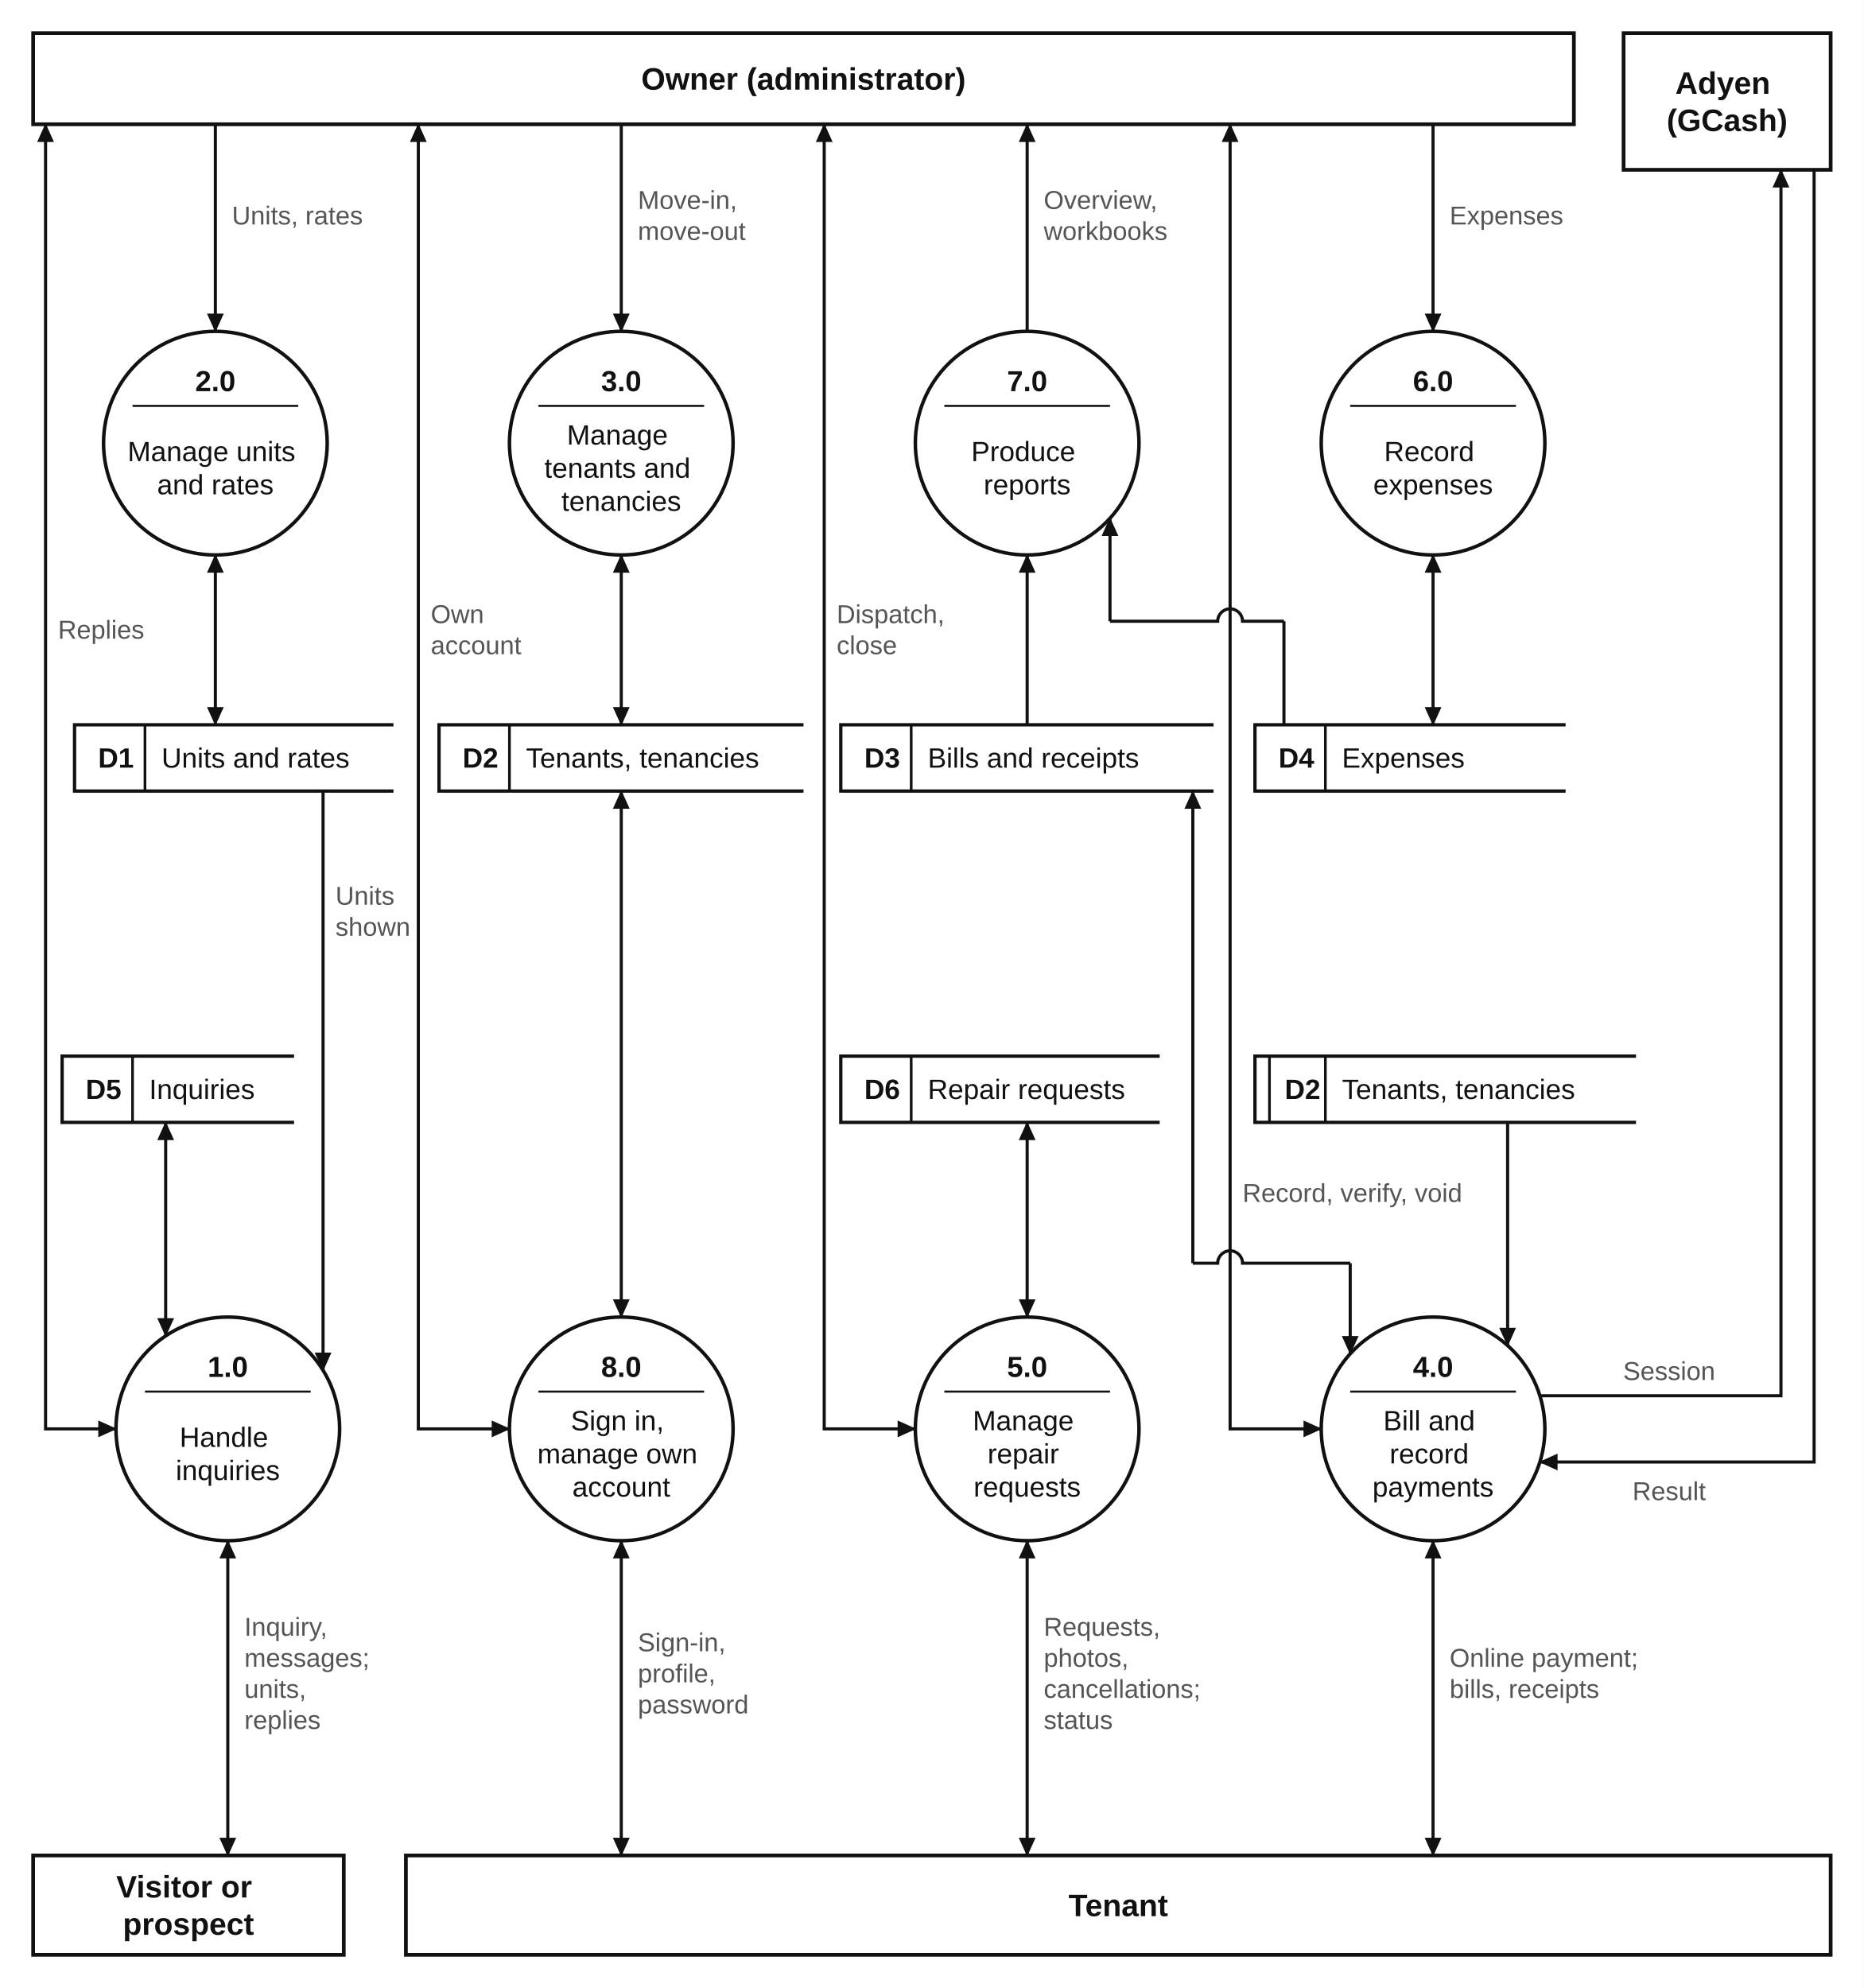
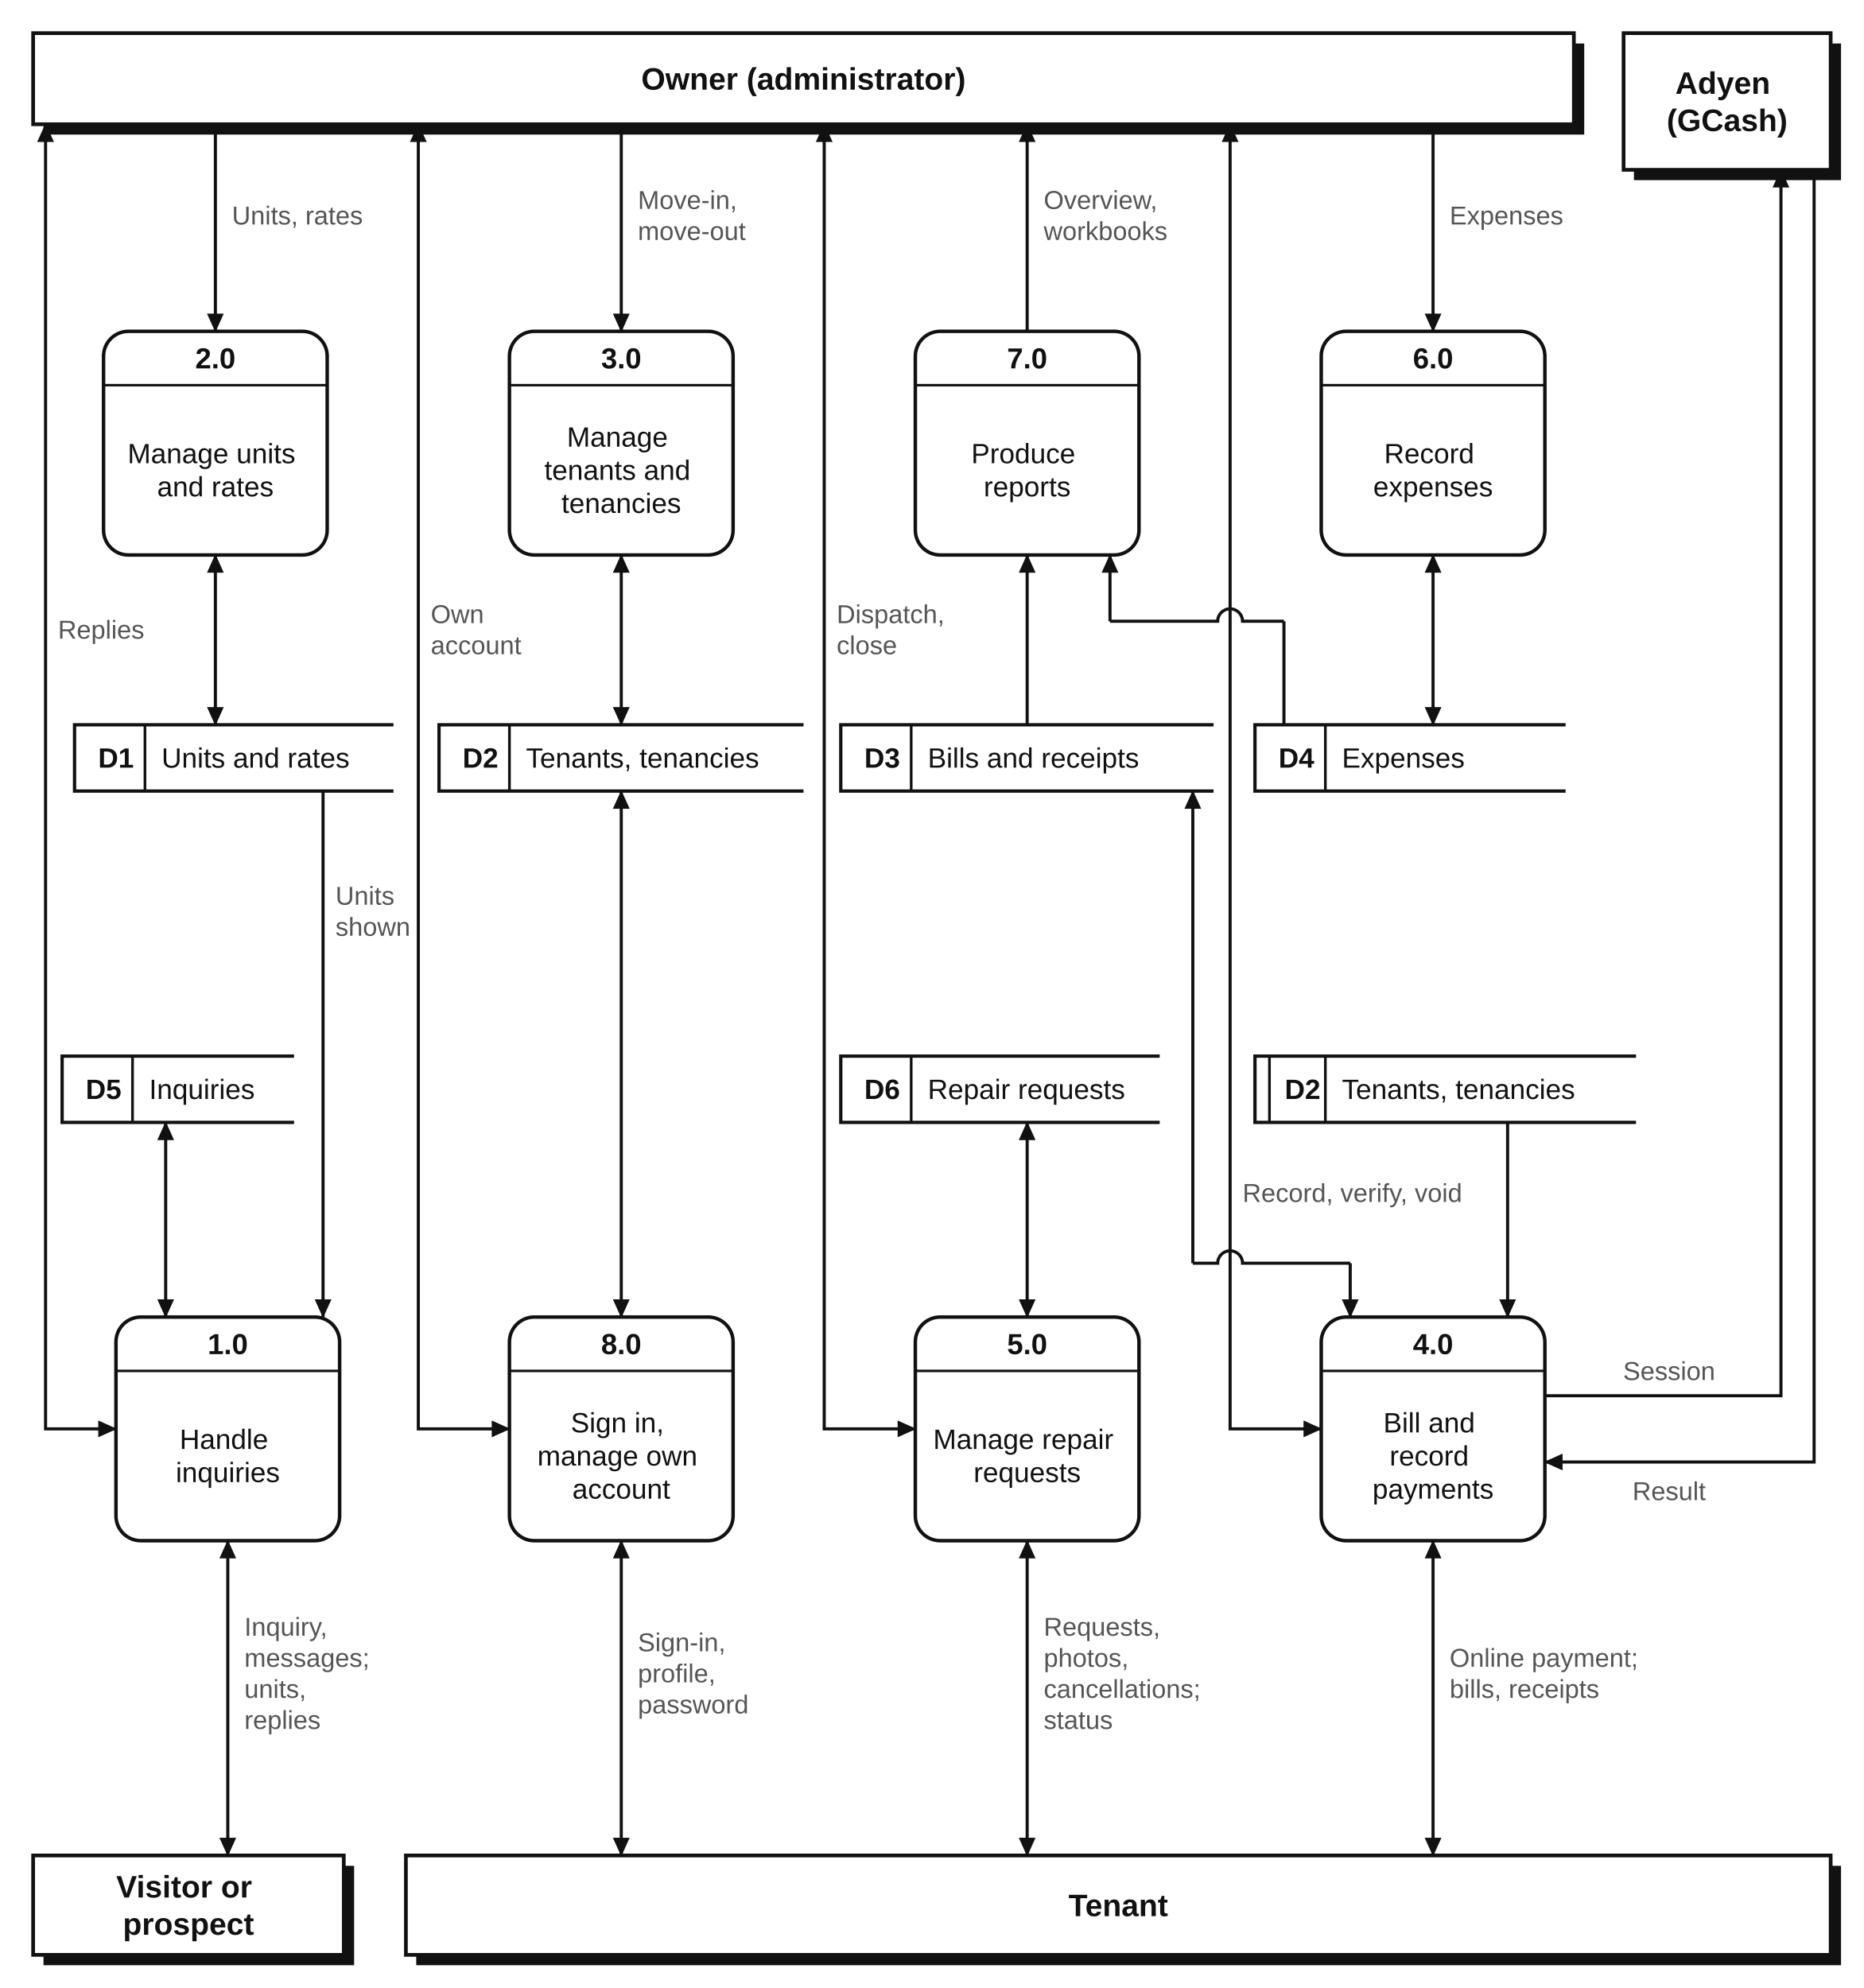
<svg xmlns="http://www.w3.org/2000/svg" width="900" height="960" viewBox="0 0 900 960">
  <rect width="900" height="960" fill="#fff" />
  <defs>
    <marker id="arr" viewBox="0 0 10 10" refX="9.5" refY="5" markerWidth="9" markerHeight="9" orient="auto-start-reverse" markerUnits="userSpaceOnUse">
      <path d="M0,0.5 L10,5 L0,9.5 Z" fill="#111" />
    </marker>
    <marker id="arrS" viewBox="0 0 10 10" refX="9.5" refY="5" markerWidth="9" markerHeight="9" orient="auto-start-reverse" markerUnits="userSpaceOnUse">
      <path d="M0,0.5 L10,5 L0,9.5 Z" fill="#111" />
    </marker>
  </defs>
+   <rect x="21" y="21" width="744" height="44" fill="#111" />
  <rect x="16" y="16" width="744" height="44" rx="0" fill="#fff" stroke="#111" stroke-width="1.8" />
  <text x="388" y="43.3" font-family="Arial, Helvetica, sans-serif" font-size="15" text-anchor="middle" fill="#111" font-weight="bold">
    <tspan x="388" dy="0">Owner (administrator)</tspan>
  </text>
+   <rect x="789" y="21" width="100" height="66" fill="#111" />
  <rect x="784" y="16" width="100" height="66" rx="0" fill="#fff" stroke="#111" stroke-width="1.8" />
  <text x="834" y="45.3" font-family="Arial, Helvetica, sans-serif" font-size="15" text-anchor="middle" fill="#111" font-weight="bold">
    <tspan x="834" dy="0">Adyen</tspan>
    <tspan x="834" dy="18">(GCash)</tspan>
  </text>
+   <rect x="21" y="901" width="150" height="48" fill="#111" />
  <rect x="16" y="896" width="150" height="48" rx="0" fill="#fff" stroke="#111" stroke-width="1.8" />
  <text x="91" y="916.3" font-family="Arial, Helvetica, sans-serif" font-size="15" text-anchor="middle" fill="#111" font-weight="bold">
    <tspan x="91" dy="0">Visitor or</tspan>
    <tspan x="91" dy="18">prospect</tspan>
  </text>
+   <rect x="201" y="901" width="688" height="48" fill="#111" />
  <rect x="196" y="896" width="688" height="48" rx="0" fill="#fff" stroke="#111" stroke-width="1.8" />
  <text x="540" y="925.3" font-family="Arial, Helvetica, sans-serif" font-size="15" text-anchor="middle" fill="#111" font-weight="bold">
    <tspan x="540" dy="0">Tenant</tspan>
  </text>
  <path d="M190,350 H36 V382 H190" fill="#fff" stroke="#111" stroke-width="1.6" />
  <path d="M70,350 L70,382" fill="none" stroke="#111" stroke-width="1.3" />
  <text x="56" y="370.7" font-family="Arial, Helvetica, sans-serif" font-size="13.5" text-anchor="middle" fill="#111" font-weight="bold">
    <tspan x="56" dy="0">D1</tspan>
  </text>
  <text x="78" y="370.7" font-family="Arial, Helvetica, sans-serif" font-size="13.5" text-anchor="start" fill="#111">
    <tspan x="78" dy="0">Units and rates</tspan>
  </text>
  <path d="M388,350 H212 V382 H388" fill="#fff" stroke="#111" stroke-width="1.6" />
  <path d="M246,350 L246,382" fill="none" stroke="#111" stroke-width="1.3" />
  <text x="232" y="370.7" font-family="Arial, Helvetica, sans-serif" font-size="13.5" text-anchor="middle" fill="#111" font-weight="bold">
    <tspan x="232" dy="0">D2</tspan>
  </text>
  <text x="254" y="370.7" font-family="Arial, Helvetica, sans-serif" font-size="13.5" text-anchor="start" fill="#111">
    <tspan x="254" dy="0">Tenants, tenancies</tspan>
  </text>
  <path d="M586,350 H406 V382 H586" fill="#fff" stroke="#111" stroke-width="1.6" />
  <path d="M440,350 L440,382" fill="none" stroke="#111" stroke-width="1.3" />
  <text x="426" y="370.7" font-family="Arial, Helvetica, sans-serif" font-size="13.5" text-anchor="middle" fill="#111" font-weight="bold">
    <tspan x="426" dy="0">D3</tspan>
  </text>
  <text x="448" y="370.7" font-family="Arial, Helvetica, sans-serif" font-size="13.5" text-anchor="start" fill="#111">
    <tspan x="448" dy="0">Bills and receipts</tspan>
  </text>
  <path d="M756,350 H606 V382 H756" fill="#fff" stroke="#111" stroke-width="1.6" />
  <path d="M640,350 L640,382" fill="none" stroke="#111" stroke-width="1.3" />
  <text x="626" y="370.7" font-family="Arial, Helvetica, sans-serif" font-size="13.5" text-anchor="middle" fill="#111" font-weight="bold">
    <tspan x="626" dy="0">D4</tspan>
  </text>
  <text x="648" y="370.7" font-family="Arial, Helvetica, sans-serif" font-size="13.5" text-anchor="start" fill="#111">
    <tspan x="648" dy="0">Expenses</tspan>
  </text>
  <path d="M142,510 H30 V542 H142" fill="#fff" stroke="#111" stroke-width="1.6" />
  <path d="M64,510 L64,542" fill="none" stroke="#111" stroke-width="1.3" />
  <text x="50" y="530.7" font-family="Arial, Helvetica, sans-serif" font-size="13.5" text-anchor="middle" fill="#111" font-weight="bold">
    <tspan x="50" dy="0">D5</tspan>
  </text>
  <text x="72" y="530.7" font-family="Arial, Helvetica, sans-serif" font-size="13.5" text-anchor="start" fill="#111">
    <tspan x="72" dy="0">Inquiries</tspan>
  </text>
  <path d="M560,510 H406 V542 H560" fill="#fff" stroke="#111" stroke-width="1.6" />
  <path d="M440,510 L440,542" fill="none" stroke="#111" stroke-width="1.3" />
  <text x="426" y="530.7" font-family="Arial, Helvetica, sans-serif" font-size="13.5" text-anchor="middle" fill="#111" font-weight="bold">
    <tspan x="426" dy="0">D6</tspan>
  </text>
  <text x="448" y="530.7" font-family="Arial, Helvetica, sans-serif" font-size="13.5" text-anchor="start" fill="#111">
    <tspan x="448" dy="0">Repair requests</tspan>
  </text>
  <path d="M790,510 H606 V542 H790" fill="#fff" stroke="#111" stroke-width="1.6" />
  <path d="M640,510 L640,542" fill="none" stroke="#111" stroke-width="1.3" />
  <path d="M613,510 L613,542" fill="none" stroke="#111" stroke-width="1.3" />
  <text x="629" y="530.7" font-family="Arial, Helvetica, sans-serif" font-size="13.5" text-anchor="middle" fill="#111" font-weight="bold">
    <tspan x="629" dy="0">D2</tspan>
  </text>
  <text x="648" y="530.7" font-family="Arial, Helvetica, sans-serif" font-size="13.5" text-anchor="start" fill="#111">
    <tspan x="648" dy="0">Tenants, tenancies</tspan>
  </text>
  <path d="M104,60 L104,160" fill="none" stroke="#111" stroke-width="1.5" marker-end="url(#arr)" />
  <text x="112" y="108.4" font-family="Arial, Helvetica, sans-serif" font-size="12.5" text-anchor="start" fill="#555">
    <tspan x="112" dy="0">Units, rates</tspan>
  </text>
  <path d="M300,60 L300,160" fill="none" stroke="#111" stroke-width="1.5" marker-end="url(#arr)" />
  <text x="308" y="100.9" font-family="Arial, Helvetica, sans-serif" font-size="12.5" text-anchor="start" fill="#555">
    <tspan x="308" dy="0">Move-in,</tspan>
    <tspan x="308" dy="15">move-out</tspan>
  </text>
  <path d="M496,60 L496,160" fill="none" stroke="#111" stroke-width="1.5" marker-start="url(#arrS)" />
  <text x="504" y="100.9" font-family="Arial, Helvetica, sans-serif" font-size="12.5" text-anchor="start" fill="#555">
    <tspan x="504" dy="0">Overview,</tspan>
    <tspan x="504" dy="15">workbooks</tspan>
  </text>
  <path d="M692,60 L692,160" fill="none" stroke="#111" stroke-width="1.5" marker-end="url(#arr)" />
  <text x="700" y="108.4" font-family="Arial, Helvetica, sans-serif" font-size="12.5" text-anchor="start" fill="#555">
    <tspan x="700" dy="0">Expenses</tspan>
  </text>
  <path d="M22,60 L22,690 L56,690" fill="none" stroke="#111" stroke-width="1.5" marker-start="url(#arrS)" marker-end="url(#arr)" />
  <text x="28" y="308.4" font-family="Arial, Helvetica, sans-serif" font-size="12.5" text-anchor="start" fill="#555">
    <tspan x="28" dy="0">Replies</tspan>
  </text>
  <path d="M202,60 L202,690 L246,690" fill="none" stroke="#111" stroke-width="1.5" marker-start="url(#arrS)" marker-end="url(#arr)" />
  <text x="208" y="300.9" font-family="Arial, Helvetica, sans-serif" font-size="12.5" text-anchor="start" fill="#555">
    <tspan x="208" dy="0">Own</tspan>
    <tspan x="208" dy="15">account</tspan>
  </text>
  <path d="M398,60 L398,690 L442,690" fill="none" stroke="#111" stroke-width="1.5" marker-start="url(#arrS)" marker-end="url(#arr)" />
  <text x="404" y="300.9" font-family="Arial, Helvetica, sans-serif" font-size="12.5" text-anchor="start" fill="#555">
    <tspan x="404" dy="0">Dispatch,</tspan>
    <tspan x="404" dy="15">close</tspan>
  </text>
  <path d="M594,60 L594,690 L638,690" fill="none" stroke="#111" stroke-width="1.5" marker-start="url(#arrS)" marker-end="url(#arr)" />
  <text x="600" y="580.4" font-family="Arial, Helvetica, sans-serif" font-size="12.5" text-anchor="start" fill="#555">
    <tspan x="600" dy="0">Record, verify, void</tspan>
  </text>
-   <path d="M743.575,674 L860,674 L860,82" fill="none" stroke="#111" stroke-width="1.5" marker-end="url(#arr)" />
-   <path d="M876,82 L876,706 L743.575,706" fill="none" stroke="#111" stroke-width="1.5" marker-end="url(#arr)" />
+   <path d="M746,674 L860,674 L860,82" fill="none" stroke="#111" stroke-width="1.5" marker-end="url(#arr)" />
+   <path d="M876,82 L876,706 L746,706" fill="none" stroke="#111" stroke-width="1.5" marker-end="url(#arr)" />
  <text x="806" y="666.4" font-family="Arial, Helvetica, sans-serif" font-size="12.5" text-anchor="middle" fill="#555">
    <tspan x="806" dy="0">Session</tspan>
  </text>
  <text x="806" y="724.4" font-family="Arial, Helvetica, sans-serif" font-size="12.5" text-anchor="middle" fill="#555">
    <tspan x="806" dy="0">Result</tspan>
  </text>
  <path d="M110,896 L110,744" fill="none" stroke="#111" stroke-width="1.5" marker-start="url(#arrS)" marker-end="url(#arr)" />
  <text x="118" y="789.9" font-family="Arial, Helvetica, sans-serif" font-size="12.5" text-anchor="start" fill="#555">
    <tspan x="118" dy="0">Inquiry,</tspan>
    <tspan x="118" dy="15">messages;</tspan>
    <tspan x="118" dy="15">units,</tspan>
    <tspan x="118" dy="15">replies</tspan>
  </text>
  <path d="M300,896 L300,744" fill="none" stroke="#111" stroke-width="1.5" marker-start="url(#arrS)" marker-end="url(#arr)" />
  <text x="308" y="797.4" font-family="Arial, Helvetica, sans-serif" font-size="12.5" text-anchor="start" fill="#555">
    <tspan x="308" dy="0">Sign-in,</tspan>
    <tspan x="308" dy="15">profile,</tspan>
    <tspan x="308" dy="15">password</tspan>
  </text>
  <path d="M496,896 L496,744" fill="none" stroke="#111" stroke-width="1.5" marker-start="url(#arrS)" marker-end="url(#arr)" />
  <text x="504" y="789.9" font-family="Arial, Helvetica, sans-serif" font-size="12.5" text-anchor="start" fill="#555">
    <tspan x="504" dy="0">Requests,</tspan>
    <tspan x="504" dy="15">photos,</tspan>
    <tspan x="504" dy="15">cancellations;</tspan>
    <tspan x="504" dy="15">status</tspan>
  </text>
  <path d="M692,896 L692,744" fill="none" stroke="#111" stroke-width="1.5" marker-start="url(#arrS)" marker-end="url(#arr)" />
  <text x="700" y="804.9" font-family="Arial, Helvetica, sans-serif" font-size="12.5" text-anchor="start" fill="#555">
    <tspan x="700" dy="0">Online payment;</tspan>
    <tspan x="700" dy="15">bills, receipts</tspan>
  </text>
  <path d="M104,268 L104,350" fill="none" stroke="#111" stroke-width="1.5" marker-start="url(#arrS)" marker-end="url(#arr)" />
  <path d="M300,268 L300,350" fill="none" stroke="#111" stroke-width="1.5" marker-start="url(#arrS)" marker-end="url(#arr)" />
  <path d="M496,350 L496,268" fill="none" stroke="#111" stroke-width="1.5" marker-end="url(#arr)" />
  <path d="M692,268 L692,350" fill="none" stroke="#111" stroke-width="1.5" marker-start="url(#arrS)" marker-end="url(#arr)" />
  <path d="M620,350 L620,300" fill="none" stroke="#111" stroke-width="1.5" />
  <path d="M620,300 L600,300 A6,6 0 0 0 588,300 L536,300" fill="none" stroke="#111" stroke-width="1.5" />
-   <path d="M536,300 L536,250.277" fill="none" stroke="#111" stroke-width="1.5" marker-end="url(#arr)" />
-   <path d="M156,382 L156,661.716" fill="none" stroke="#111" stroke-width="1.5" marker-end="url(#arr)" />
+   <path d="M536,300 L536,268" fill="none" stroke="#111" stroke-width="1.5" marker-end="url(#arr)" />
+   <path d="M156,382 L156,636" fill="none" stroke="#111" stroke-width="1.5" marker-end="url(#arr)" />
  <text x="162" y="436.9" font-family="Arial, Helvetica, sans-serif" font-size="12.5" text-anchor="start" fill="#555">
    <tspan x="162" dy="0">Units</tspan>
    <tspan x="162" dy="15">shown</tspan>
  </text>
-   <path d="M80,542 L80,645.1" fill="none" stroke="#111" stroke-width="1.5" marker-start="url(#arrS)" marker-end="url(#arr)" />
+   <path d="M80,542 L80,636" fill="none" stroke="#111" stroke-width="1.5" marker-start="url(#arrS)" marker-end="url(#arr)" />
  <path d="M300,382 L300,636" fill="none" stroke="#111" stroke-width="1.5" marker-start="url(#arrS)" marker-end="url(#arr)" />
  <path d="M496,542 L496,636" fill="none" stroke="#111" stroke-width="1.5" marker-start="url(#arrS)" marker-end="url(#arr)" />
  <path d="M576,610 L576,382" fill="none" stroke="#111" stroke-width="1.5" marker-end="url(#arr)" />
  <path d="M576,610 L588,610 A6,6 0 0 1 600,610 L652,610" fill="none" stroke="#111" stroke-width="1.5" />
-   <path d="M652,610 L652,653.723" fill="none" stroke="#111" stroke-width="1.5" marker-end="url(#arr)" />
-   <path d="M728,542 L728,649.751" fill="none" stroke="#111" stroke-width="1.5" marker-end="url(#arr)" />
-   <circle cx="104" cy="214" r="54" fill="#fff" stroke="#111" stroke-width="1.7" />
-   <text x="104" y="188.9" font-family="Arial, Helvetica, sans-serif" font-size="14" text-anchor="middle" fill="#111" font-weight="bold">
+   <path d="M652,610 L652,636" fill="none" stroke="#111" stroke-width="1.5" marker-end="url(#arr)" />
+   <path d="M728,542 L728,636" fill="none" stroke="#111" stroke-width="1.5" marker-end="url(#arr)" />
+   <rect x="50" y="160" width="108" height="108" rx="12" fill="#fff" stroke="#111" stroke-width="1.7" />
+   <path d="M50,186 L158,186" fill="none" stroke="#111" stroke-width="1.2" />
+   <text x="104" y="177.9" font-family="Arial, Helvetica, sans-serif" font-size="14" text-anchor="middle" fill="#111" font-weight="bold">
    <tspan x="104" dy="0">2.0</tspan>
  </text>
-   <path d="M64,196 L144,196" fill="none" stroke="#111" stroke-width="1" />
-   <text x="104" y="222.7" font-family="Arial, Helvetica, sans-serif" font-size="13.5" text-anchor="middle" fill="#111">
+   <text x="104" y="223.7" font-family="Arial, Helvetica, sans-serif" font-size="13.5" text-anchor="middle" fill="#111">
    <tspan x="104" dy="0">Manage units</tspan>
    <tspan x="104" dy="16">and rates</tspan>
  </text>
-   <circle cx="300" cy="214" r="54" fill="#fff" stroke="#111" stroke-width="1.7" />
-   <text x="300" y="188.9" font-family="Arial, Helvetica, sans-serif" font-size="14" text-anchor="middle" fill="#111" font-weight="bold">
+   <rect x="246" y="160" width="108" height="108" rx="12" fill="#fff" stroke="#111" stroke-width="1.7" />
+   <path d="M246,186 L354,186" fill="none" stroke="#111" stroke-width="1.2" />
+   <text x="300" y="177.9" font-family="Arial, Helvetica, sans-serif" font-size="14" text-anchor="middle" fill="#111" font-weight="bold">
    <tspan x="300" dy="0">3.0</tspan>
  </text>
-   <path d="M260,196 L340,196" fill="none" stroke="#111" stroke-width="1" />
-   <text x="300" y="214.7" font-family="Arial, Helvetica, sans-serif" font-size="13.5" text-anchor="middle" fill="#111">
+   <text x="300" y="215.7" font-family="Arial, Helvetica, sans-serif" font-size="13.5" text-anchor="middle" fill="#111">
    <tspan x="300" dy="0">Manage</tspan>
    <tspan x="300" dy="16">tenants and</tspan>
    <tspan x="300" dy="16">tenancies</tspan>
  </text>
-   <circle cx="496" cy="214" r="54" fill="#fff" stroke="#111" stroke-width="1.7" />
-   <text x="496" y="188.9" font-family="Arial, Helvetica, sans-serif" font-size="14" text-anchor="middle" fill="#111" font-weight="bold">
+   <rect x="442" y="160" width="108" height="108" rx="12" fill="#fff" stroke="#111" stroke-width="1.7" />
+   <path d="M442,186 L550,186" fill="none" stroke="#111" stroke-width="1.2" />
+   <text x="496" y="177.9" font-family="Arial, Helvetica, sans-serif" font-size="14" text-anchor="middle" fill="#111" font-weight="bold">
    <tspan x="496" dy="0">7.0</tspan>
  </text>
-   <path d="M456,196 L536,196" fill="none" stroke="#111" stroke-width="1" />
-   <text x="496" y="222.7" font-family="Arial, Helvetica, sans-serif" font-size="13.5" text-anchor="middle" fill="#111">
+   <text x="496" y="223.7" font-family="Arial, Helvetica, sans-serif" font-size="13.5" text-anchor="middle" fill="#111">
    <tspan x="496" dy="0">Produce</tspan>
    <tspan x="496" dy="16">reports</tspan>
  </text>
-   <circle cx="692" cy="214" r="54" fill="#fff" stroke="#111" stroke-width="1.7" />
-   <text x="692" y="188.9" font-family="Arial, Helvetica, sans-serif" font-size="14" text-anchor="middle" fill="#111" font-weight="bold">
+   <rect x="638" y="160" width="108" height="108" rx="12" fill="#fff" stroke="#111" stroke-width="1.7" />
+   <path d="M638,186 L746,186" fill="none" stroke="#111" stroke-width="1.2" />
+   <text x="692" y="177.9" font-family="Arial, Helvetica, sans-serif" font-size="14" text-anchor="middle" fill="#111" font-weight="bold">
    <tspan x="692" dy="0">6.0</tspan>
  </text>
-   <path d="M652,196 L732,196" fill="none" stroke="#111" stroke-width="1" />
-   <text x="692" y="222.7" font-family="Arial, Helvetica, sans-serif" font-size="13.5" text-anchor="middle" fill="#111">
+   <text x="692" y="223.7" font-family="Arial, Helvetica, sans-serif" font-size="13.5" text-anchor="middle" fill="#111">
    <tspan x="692" dy="0">Record</tspan>
    <tspan x="692" dy="16">expenses</tspan>
  </text>
-   <circle cx="110" cy="690" r="54" fill="#fff" stroke="#111" stroke-width="1.7" />
-   <text x="110" y="664.9" font-family="Arial, Helvetica, sans-serif" font-size="14" text-anchor="middle" fill="#111" font-weight="bold">
+   <rect x="56" y="636" width="108" height="108" rx="12" fill="#fff" stroke="#111" stroke-width="1.7" />
+   <path d="M56,662 L164,662" fill="none" stroke="#111" stroke-width="1.2" />
+   <text x="110" y="653.9" font-family="Arial, Helvetica, sans-serif" font-size="14" text-anchor="middle" fill="#111" font-weight="bold">
    <tspan x="110" dy="0">1.0</tspan>
  </text>
-   <path d="M70,672 L150,672" fill="none" stroke="#111" stroke-width="1" />
-   <text x="110" y="698.7" font-family="Arial, Helvetica, sans-serif" font-size="13.5" text-anchor="middle" fill="#111">
+   <text x="110" y="699.7" font-family="Arial, Helvetica, sans-serif" font-size="13.5" text-anchor="middle" fill="#111">
    <tspan x="110" dy="0">Handle</tspan>
    <tspan x="110" dy="16">inquiries</tspan>
  </text>
-   <circle cx="300" cy="690" r="54" fill="#fff" stroke="#111" stroke-width="1.7" />
-   <text x="300" y="664.9" font-family="Arial, Helvetica, sans-serif" font-size="14" text-anchor="middle" fill="#111" font-weight="bold">
+   <rect x="246" y="636" width="108" height="108" rx="12" fill="#fff" stroke="#111" stroke-width="1.7" />
+   <path d="M246,662 L354,662" fill="none" stroke="#111" stroke-width="1.2" />
+   <text x="300" y="653.9" font-family="Arial, Helvetica, sans-serif" font-size="14" text-anchor="middle" fill="#111" font-weight="bold">
    <tspan x="300" dy="0">8.0</tspan>
  </text>
-   <path d="M260,672 L340,672" fill="none" stroke="#111" stroke-width="1" />
-   <text x="300" y="690.7" font-family="Arial, Helvetica, sans-serif" font-size="13.5" text-anchor="middle" fill="#111">
+   <text x="300" y="691.7" font-family="Arial, Helvetica, sans-serif" font-size="13.5" text-anchor="middle" fill="#111">
    <tspan x="300" dy="0">Sign in,</tspan>
    <tspan x="300" dy="16">manage own</tspan>
    <tspan x="300" dy="16">account</tspan>
  </text>
-   <circle cx="496" cy="690" r="54" fill="#fff" stroke="#111" stroke-width="1.7" />
-   <text x="496" y="664.9" font-family="Arial, Helvetica, sans-serif" font-size="14" text-anchor="middle" fill="#111" font-weight="bold">
+   <rect x="442" y="636" width="108" height="108" rx="12" fill="#fff" stroke="#111" stroke-width="1.7" />
+   <path d="M442,662 L550,662" fill="none" stroke="#111" stroke-width="1.2" />
+   <text x="496" y="653.9" font-family="Arial, Helvetica, sans-serif" font-size="14" text-anchor="middle" fill="#111" font-weight="bold">
    <tspan x="496" dy="0">5.0</tspan>
  </text>
-   <path d="M456,672 L536,672" fill="none" stroke="#111" stroke-width="1" />
-   <text x="496" y="690.7" font-family="Arial, Helvetica, sans-serif" font-size="13.5" text-anchor="middle" fill="#111">
-     <tspan x="496" dy="0">Manage</tspan>
-     <tspan x="496" dy="16">repair</tspan>
+   <text x="496" y="699.7" font-family="Arial, Helvetica, sans-serif" font-size="13.5" text-anchor="middle" fill="#111">
+     <tspan x="496" dy="0">Manage repair</tspan>
    <tspan x="496" dy="16">requests</tspan>
  </text>
-   <circle cx="692" cy="690" r="54" fill="#fff" stroke="#111" stroke-width="1.7" />
-   <text x="692" y="664.9" font-family="Arial, Helvetica, sans-serif" font-size="14" text-anchor="middle" fill="#111" font-weight="bold">
+   <rect x="638" y="636" width="108" height="108" rx="12" fill="#fff" stroke="#111" stroke-width="1.7" />
+   <path d="M638,662 L746,662" fill="none" stroke="#111" stroke-width="1.2" />
+   <text x="692" y="653.9" font-family="Arial, Helvetica, sans-serif" font-size="14" text-anchor="middle" fill="#111" font-weight="bold">
    <tspan x="692" dy="0">4.0</tspan>
  </text>
-   <path d="M652,672 L732,672" fill="none" stroke="#111" stroke-width="1" />
-   <text x="692" y="690.7" font-family="Arial, Helvetica, sans-serif" font-size="13.5" text-anchor="middle" fill="#111">
+   <text x="692" y="691.7" font-family="Arial, Helvetica, sans-serif" font-size="13.5" text-anchor="middle" fill="#111">
    <tspan x="692" dy="0">Bill and</tspan>
    <tspan x="692" dy="16">record</tspan>
    <tspan x="692" dy="16">payments</tspan>
  </text>
</svg>
